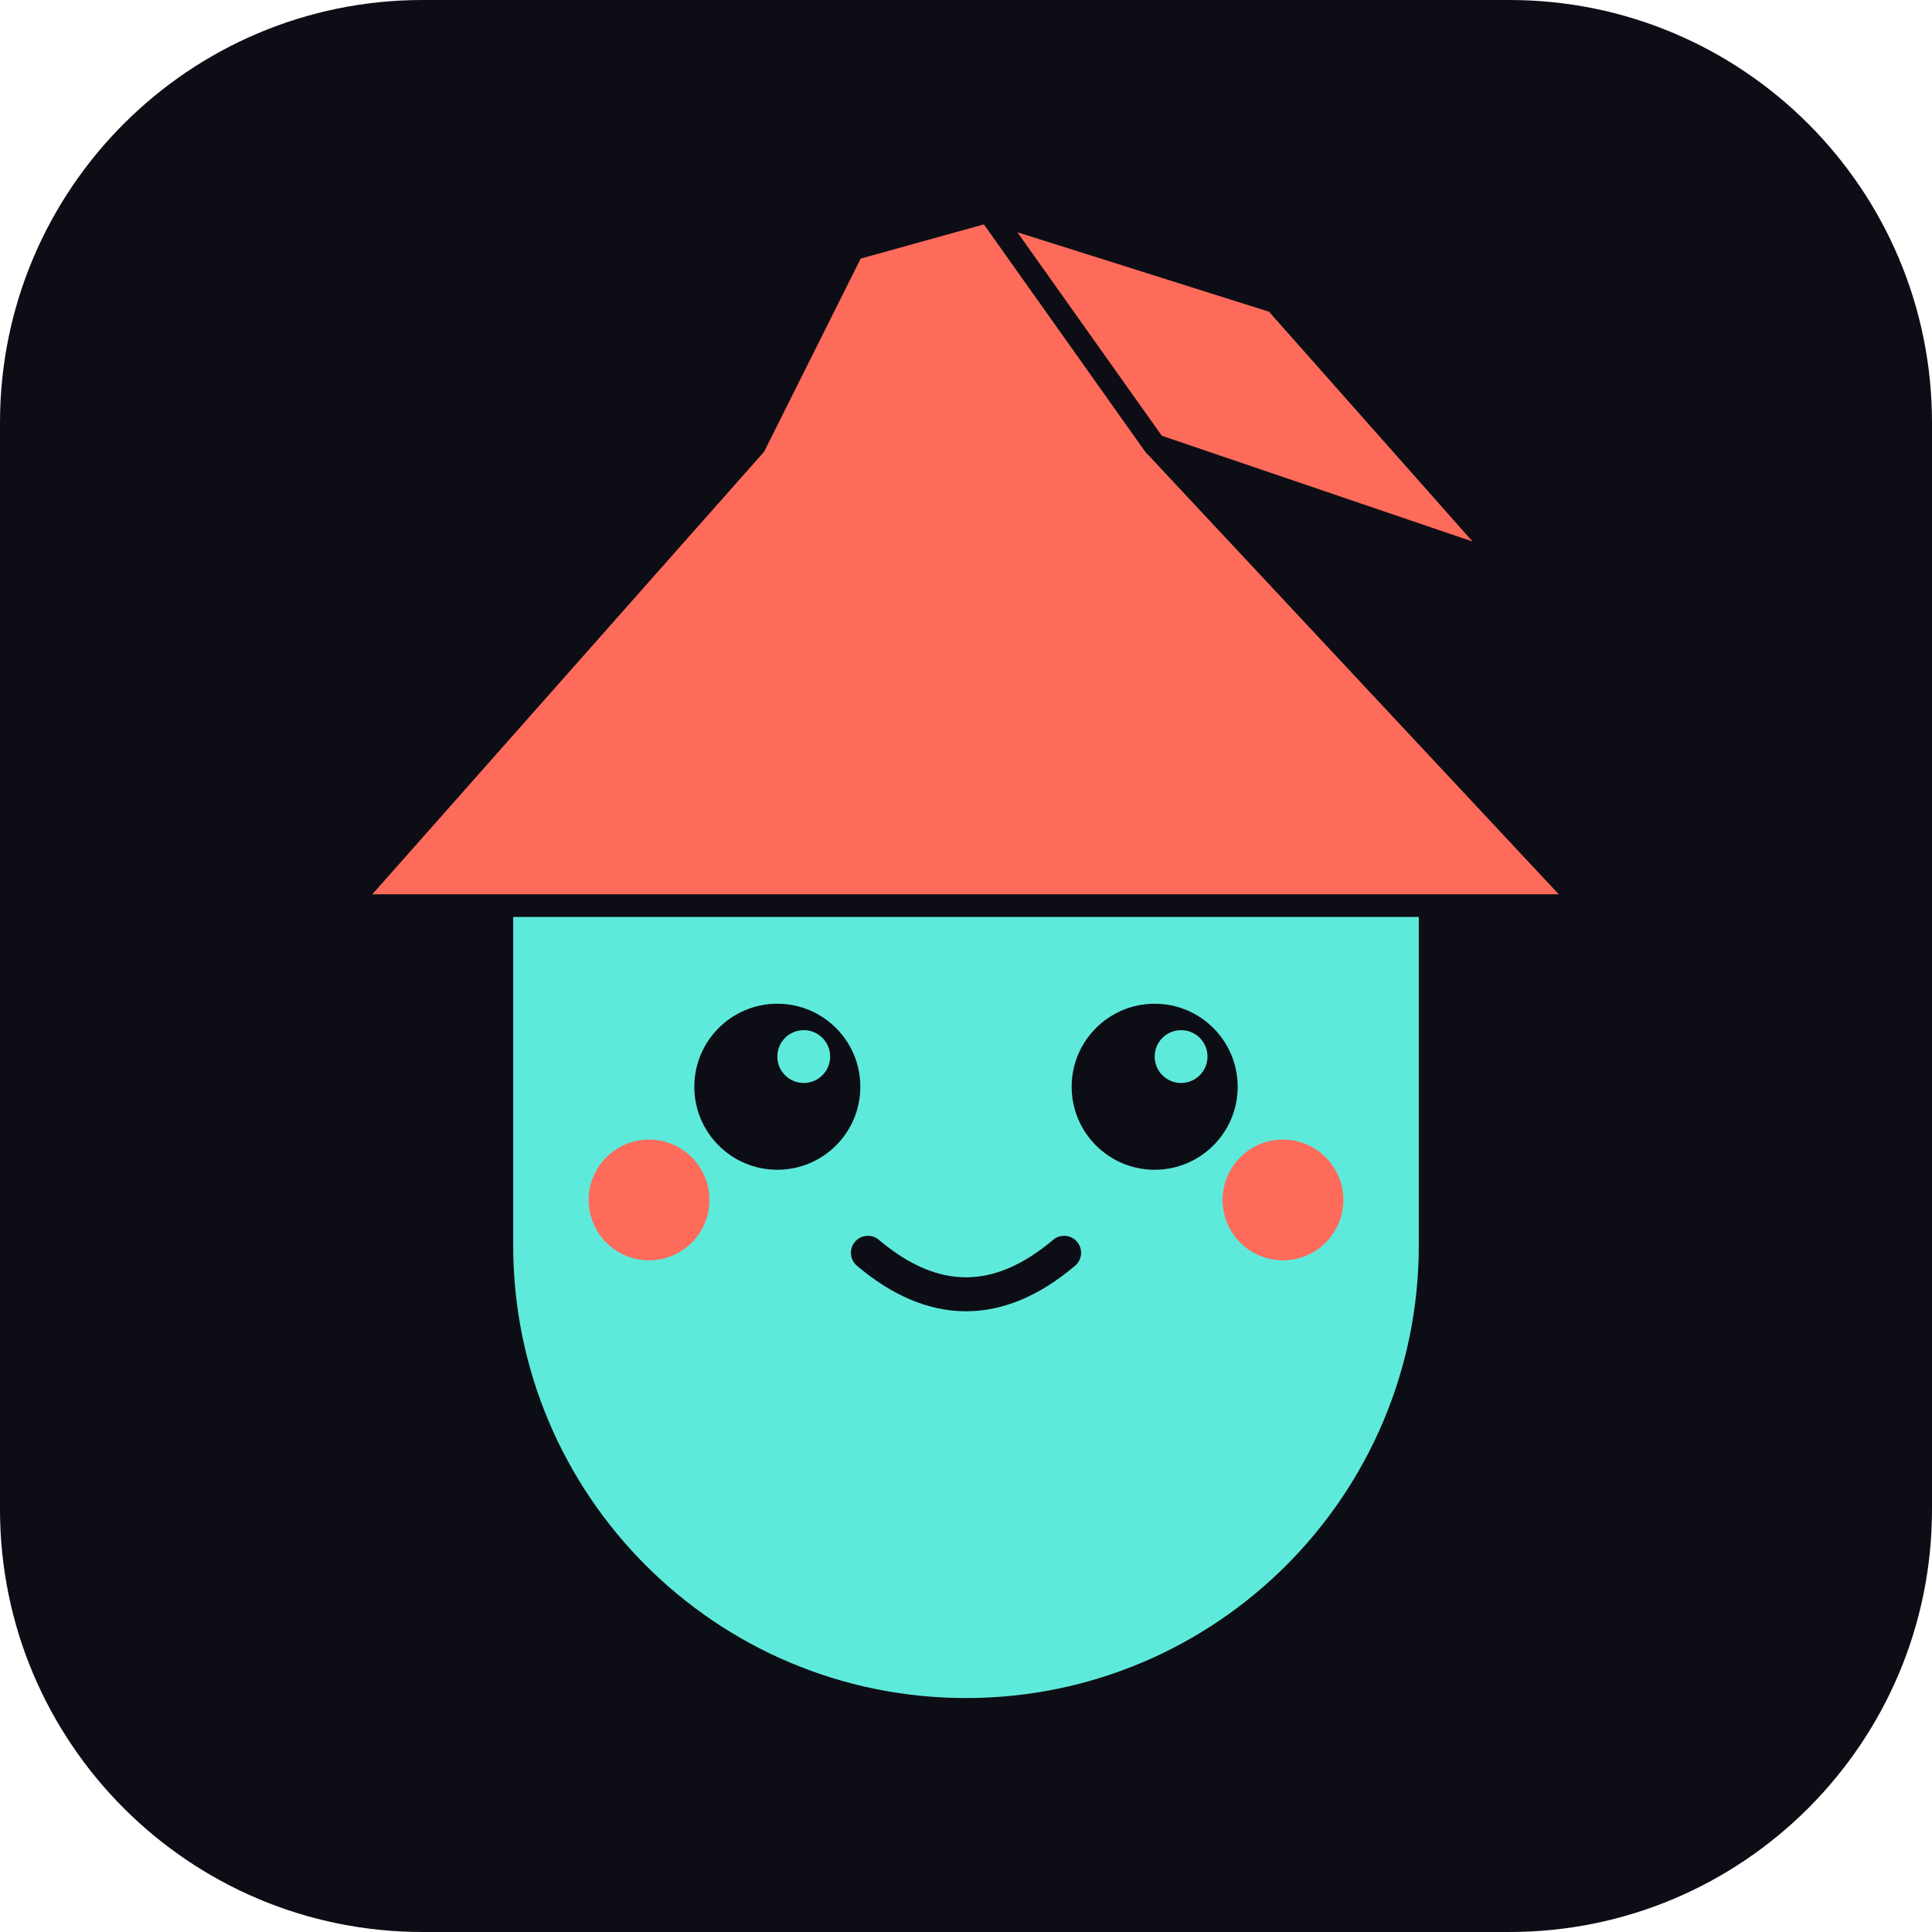
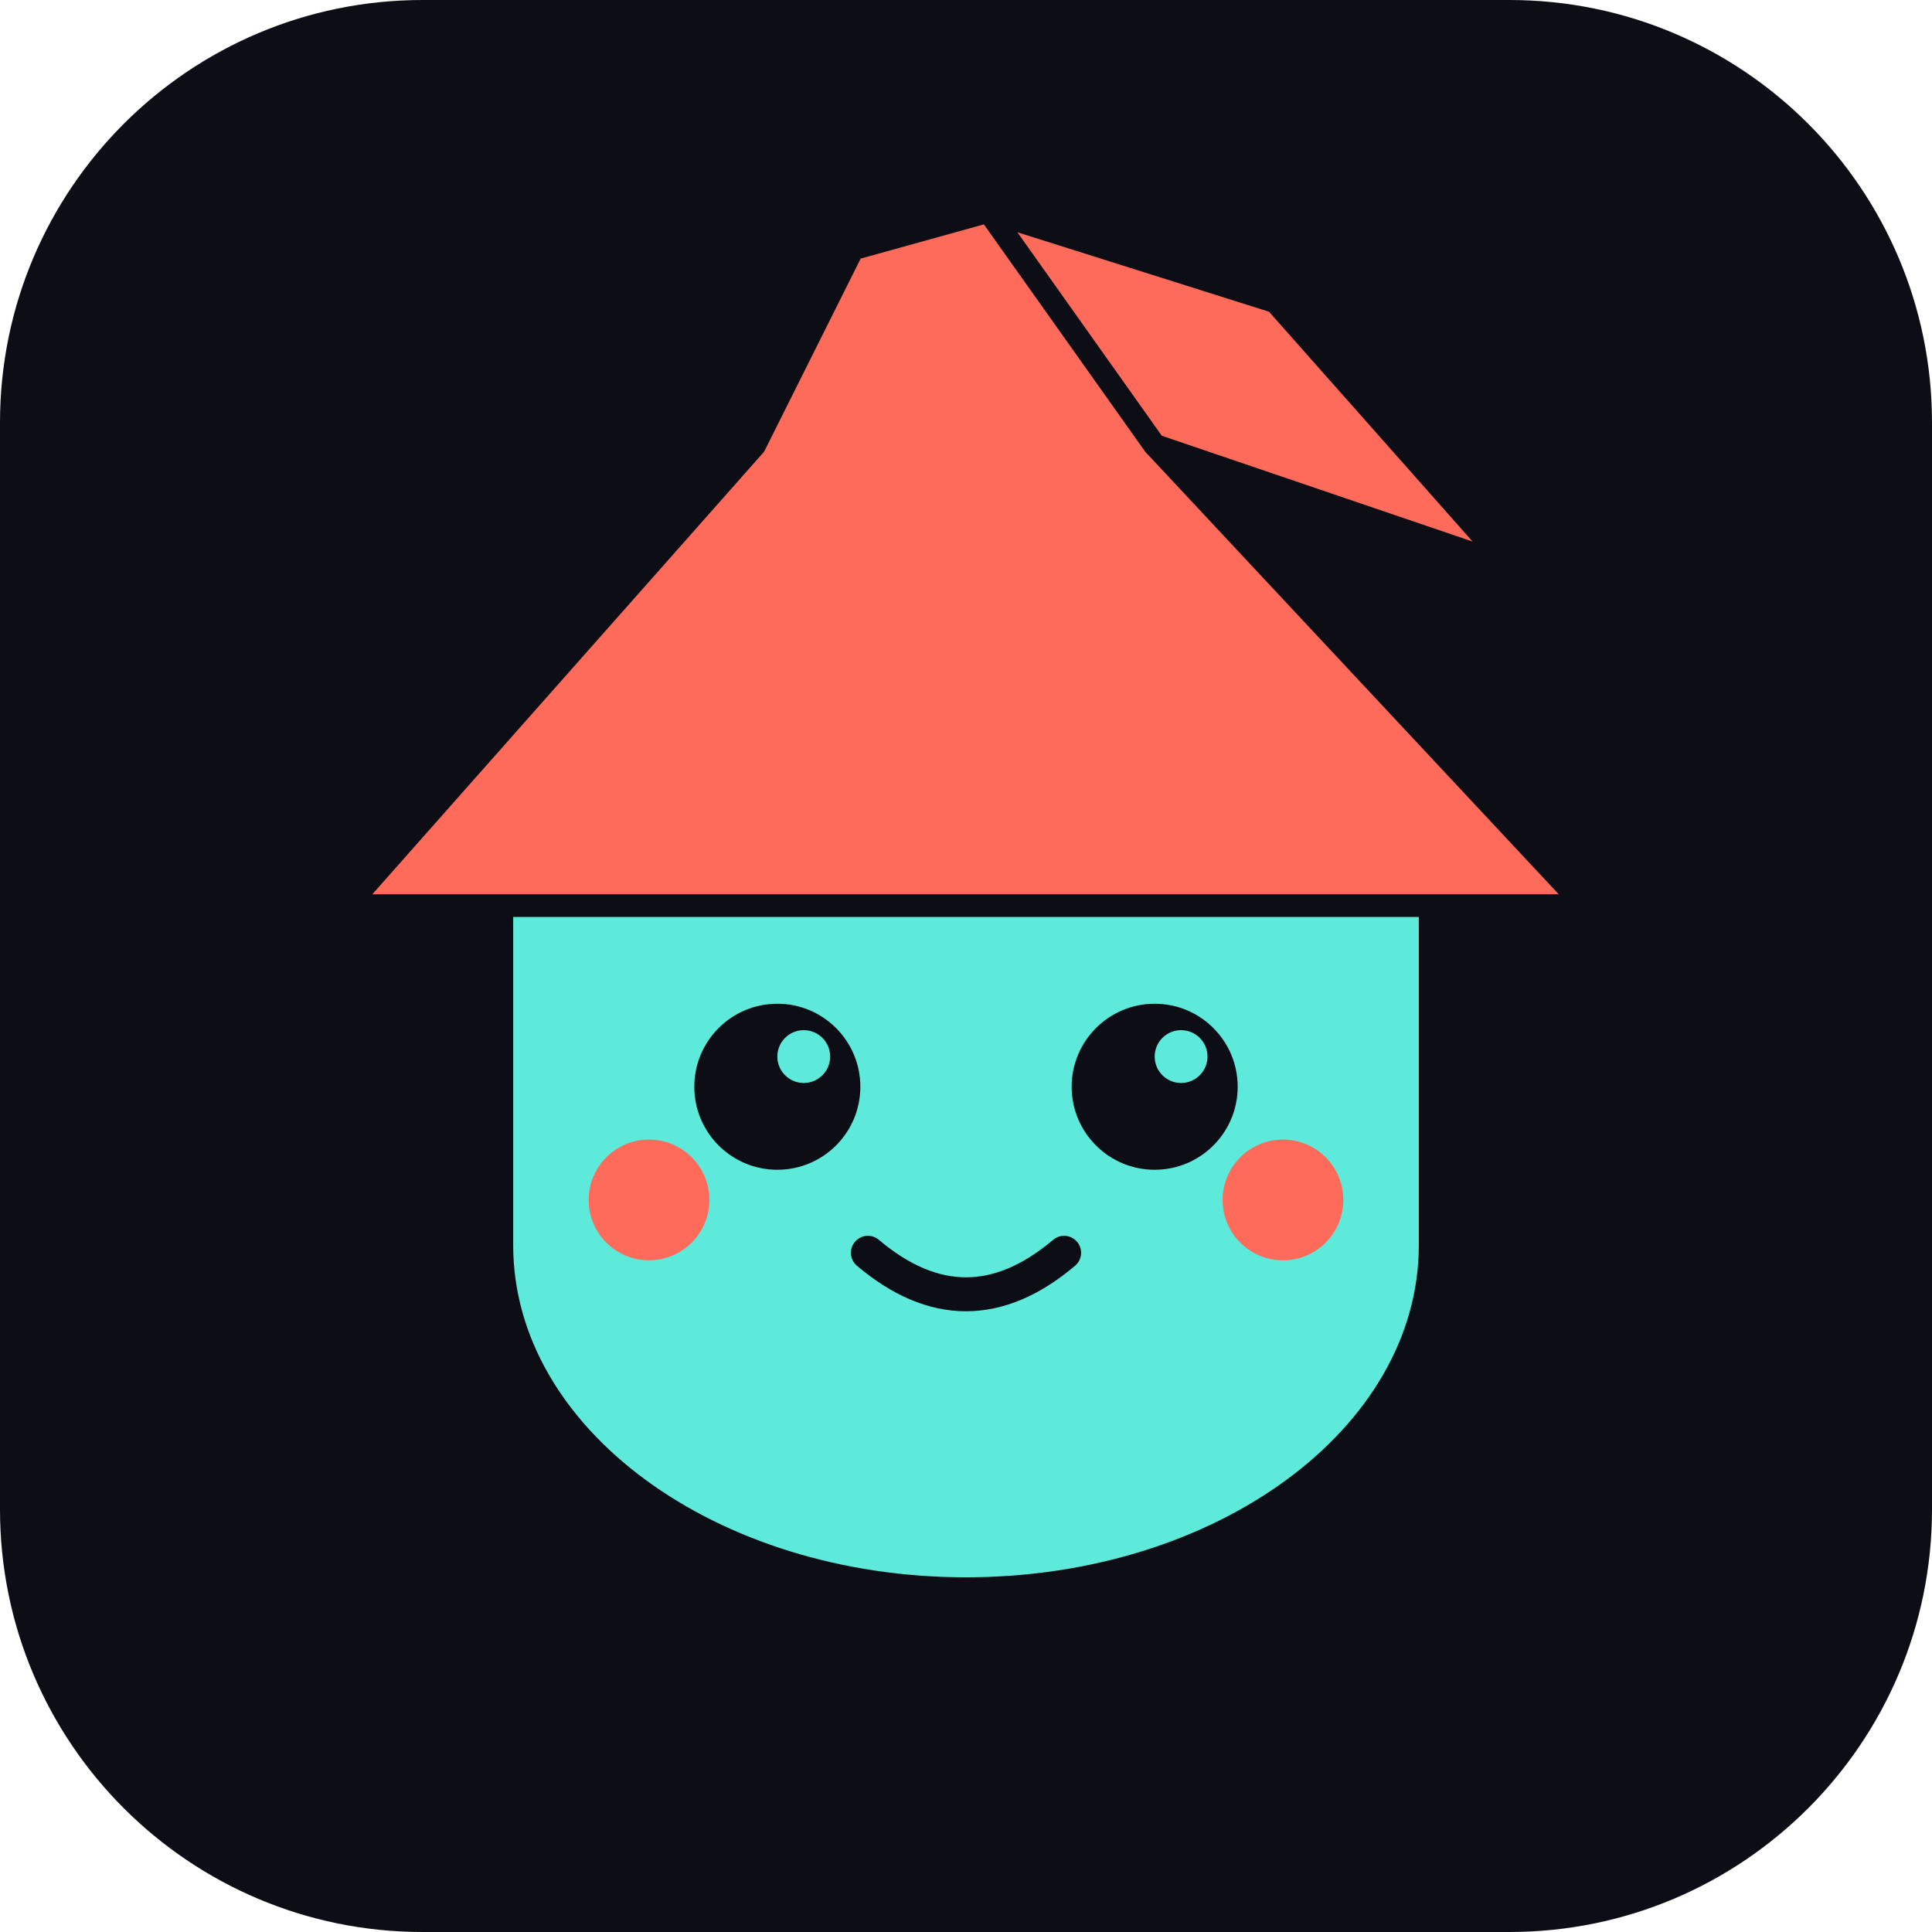
<svg xmlns="http://www.w3.org/2000/svg" viewBox="0 0 512 512">
  <rect width="512" height="512" rx="112" fill="#0D0E15" />
-   <path fill="#5EEADB" d="M136,232 H376 V330 A120,120 0 0 1 136,330 Z" />
+   <path fill="#5EEADB" d="M136,232 H376 V330 A120,88 0 0 1 136,330 Z" />
  <g fill="#FF6B5A" stroke="#0D0E15" stroke-width="6" stroke-linejoin="round">
    <polygon points="92,240 420,240 306,118 262,56 226,66 200,118" />
    <polygon points="262,56 306,118 400,150 338,80" />
  </g>
  <g fill="#FF6B5A">
    <circle cx="172" cy="318" r="16" />
    <circle cx="340" cy="318" r="16" />
  </g>
  <g fill="#0D0E15">
    <circle cx="206" cy="288" r="22" />
    <circle cx="306" cy="288" r="22" />
  </g>
  <g fill="#5EEADB">
    <circle cx="213" cy="280" r="7" />
    <circle cx="313" cy="280" r="7" />
  </g>
  <g fill="none" stroke="#0D0E15" stroke-width="9" stroke-linecap="round">
    <path d="M230,332 Q256,354 282,332" />
  </g>
</svg>
